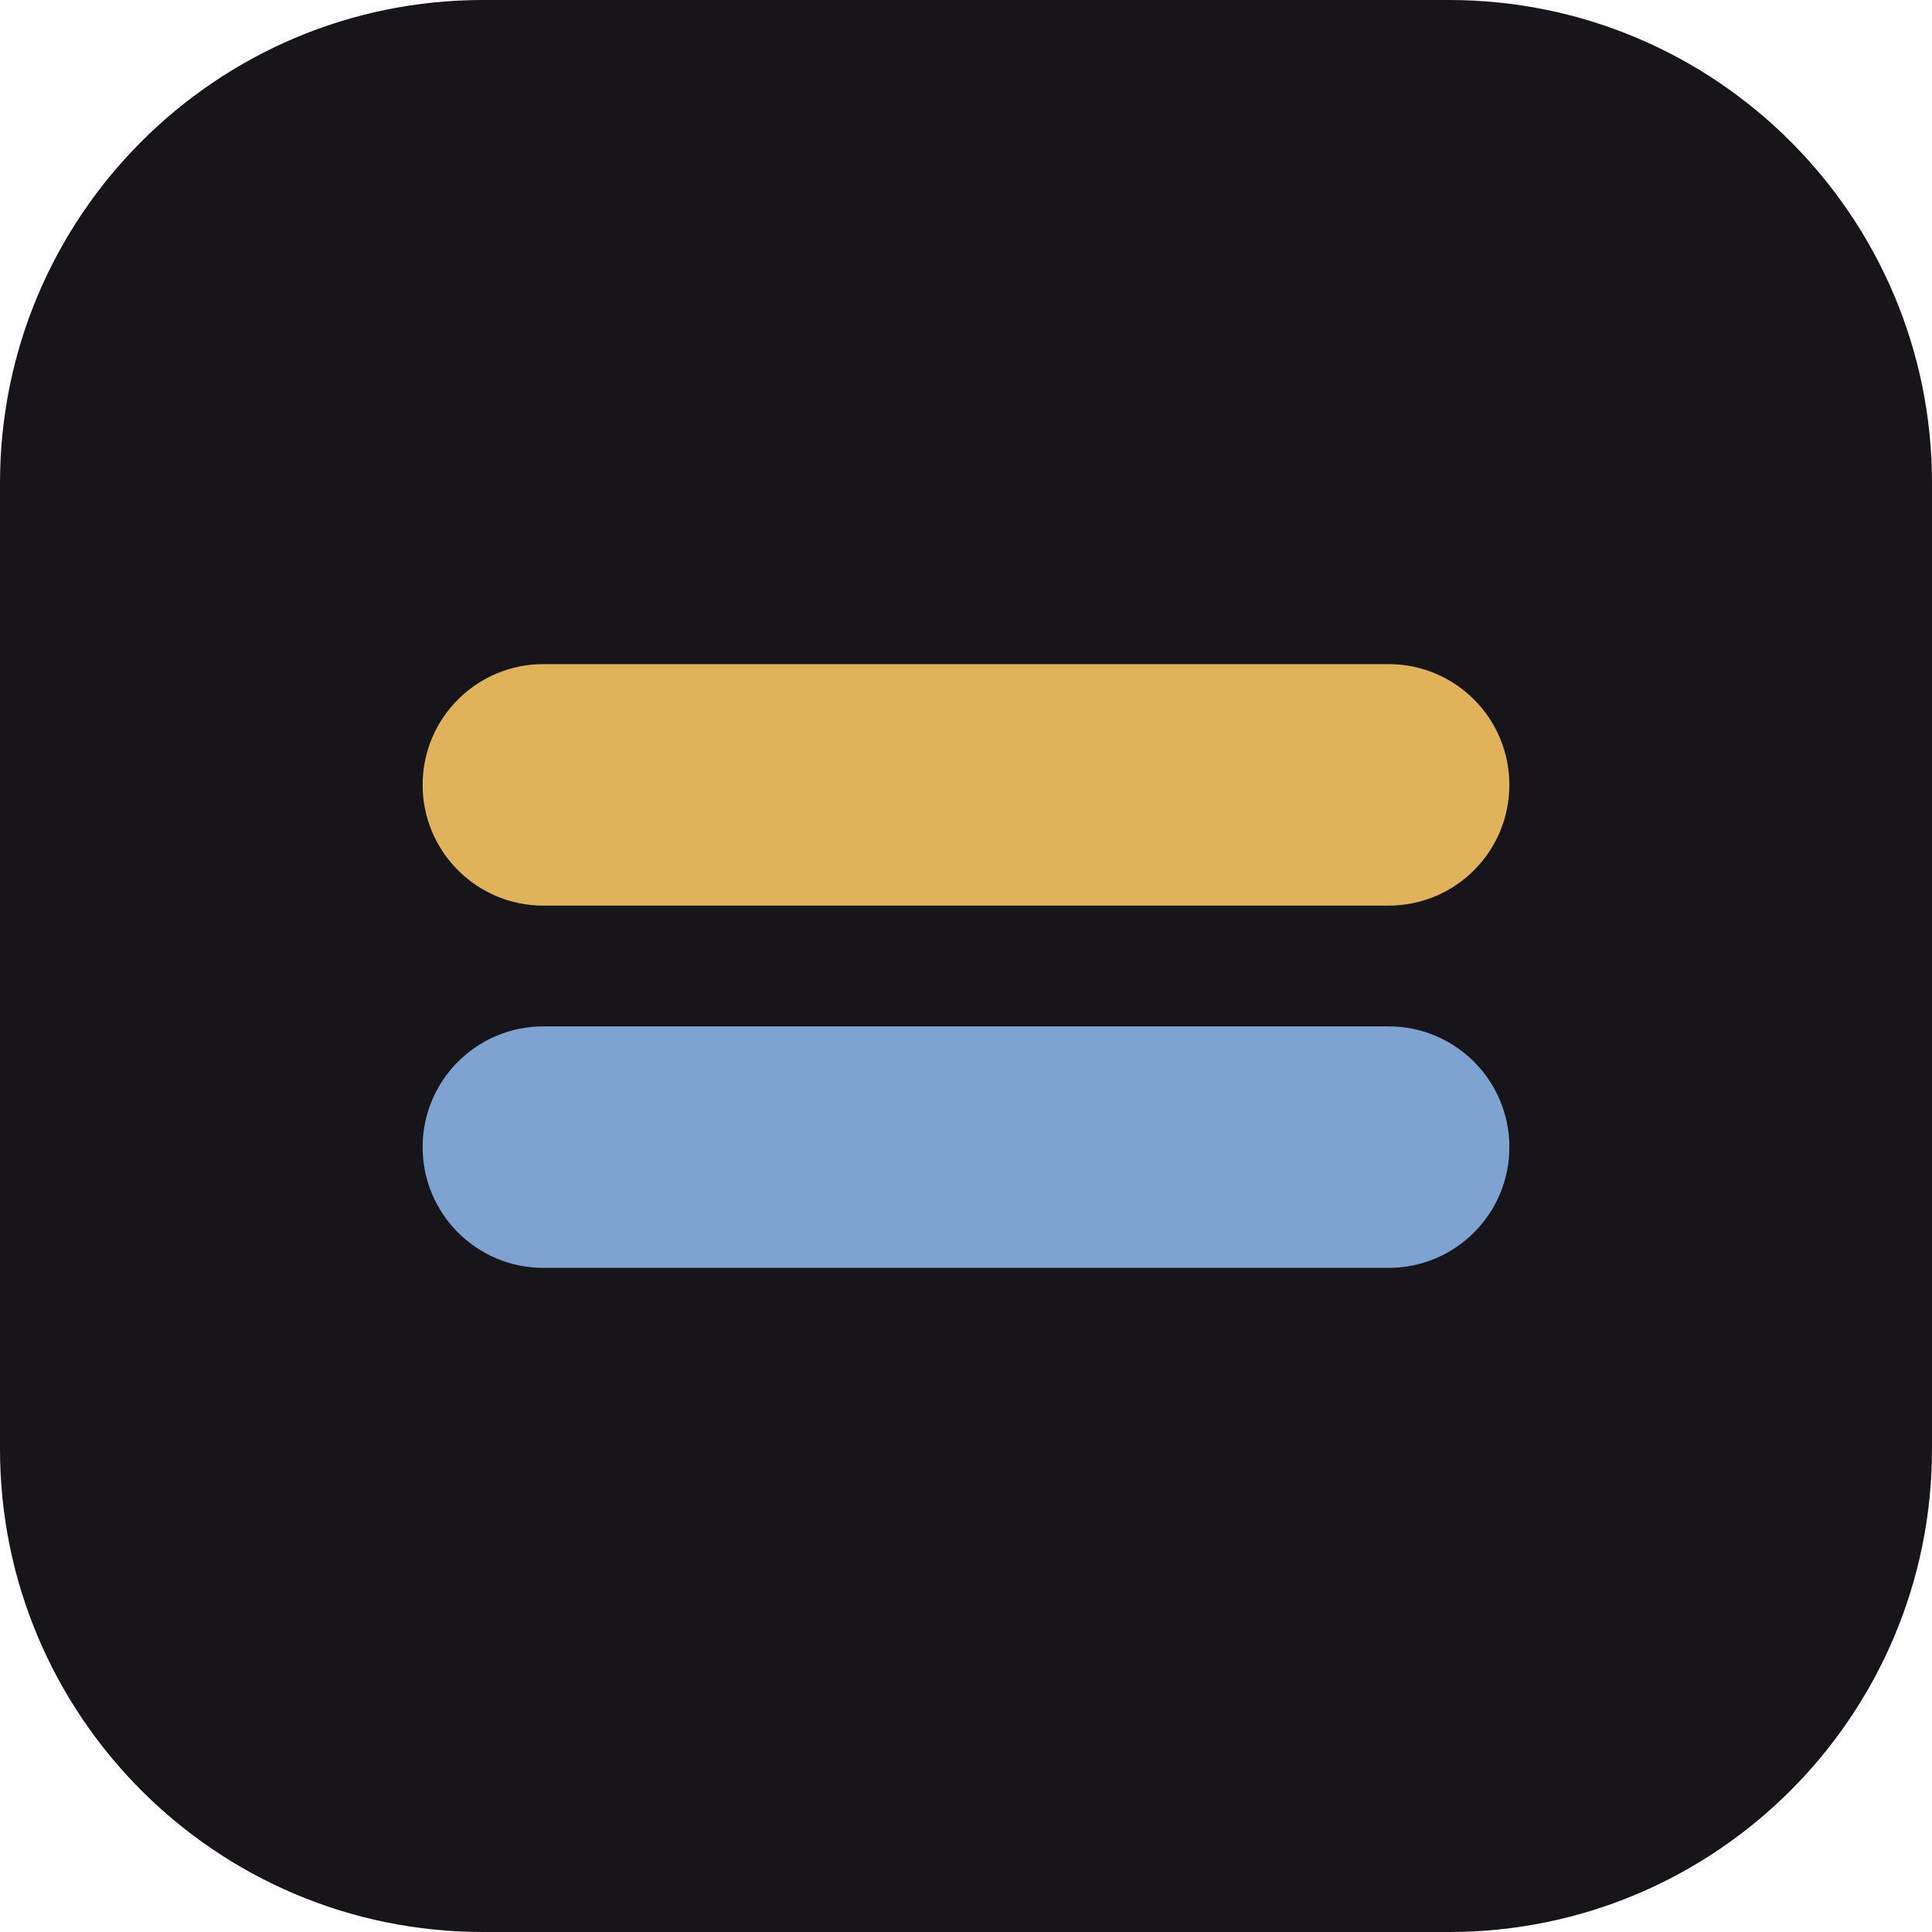
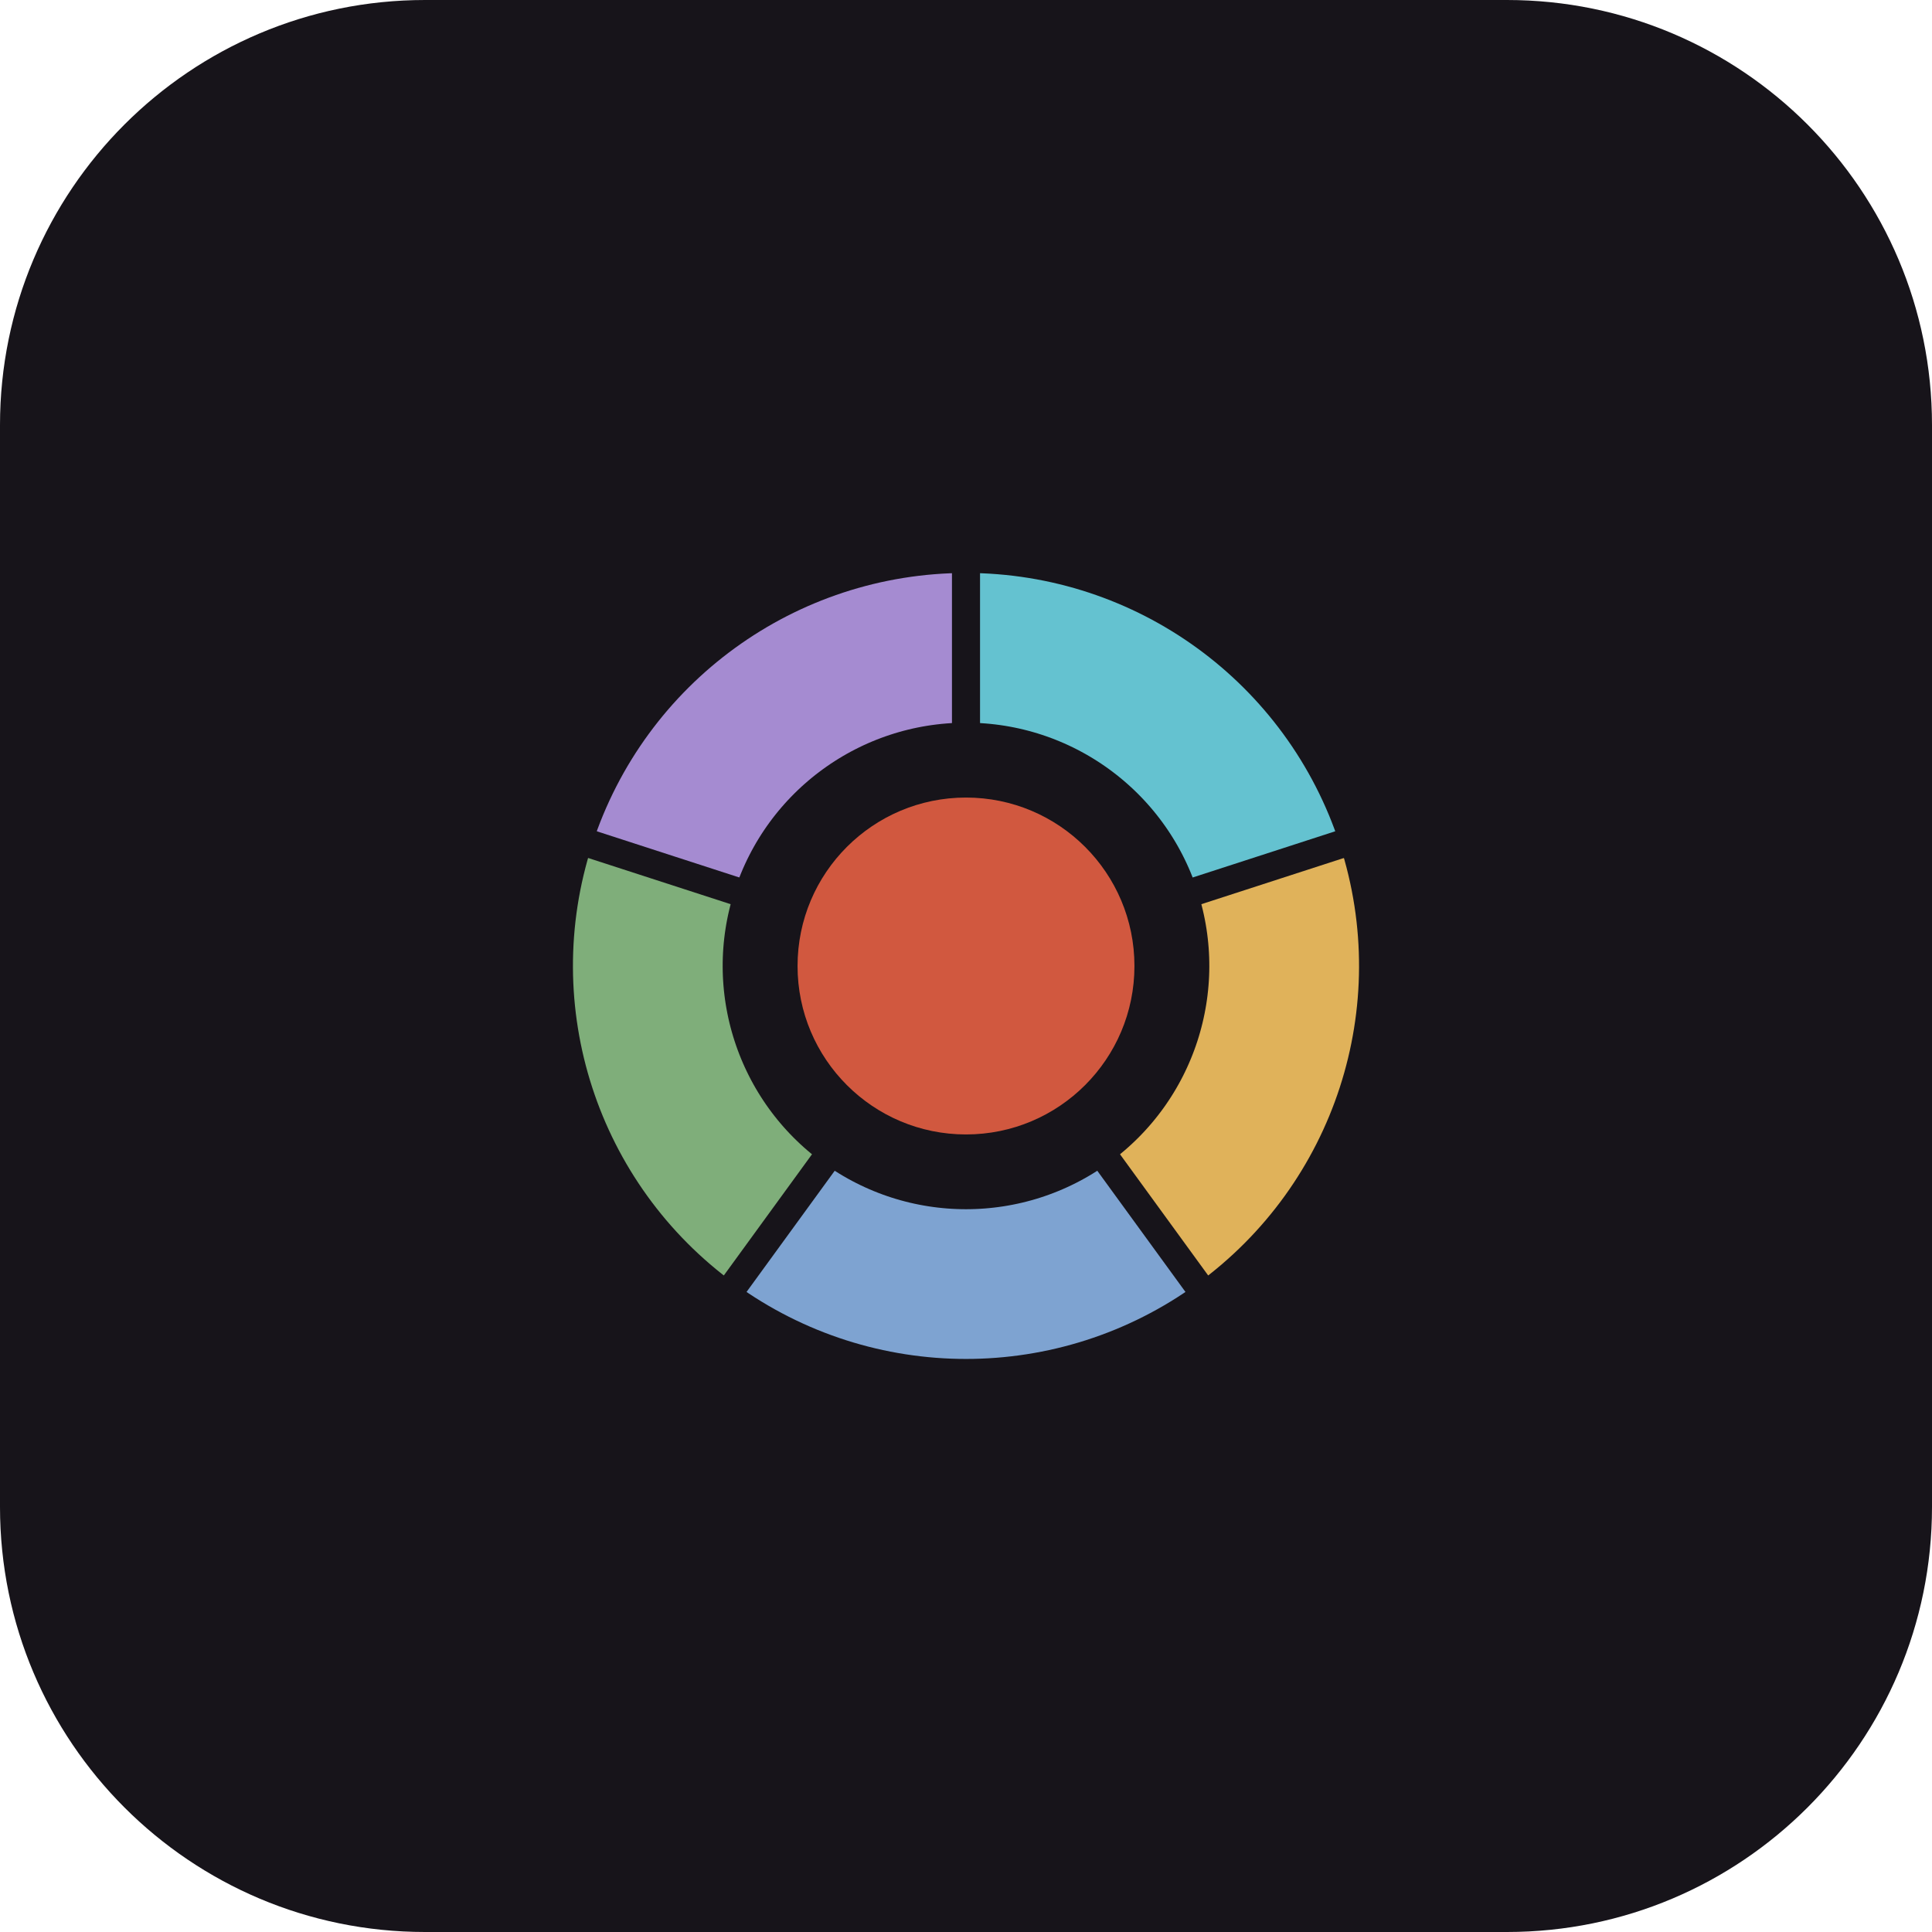
- <svg xmlns="http://www.w3.org/2000/svg" viewBox="0 0 32 32" width="32" height="32">
-   <rect width="32" height="32" rx="8" fill="#17141a" />
-   <rect x="7" y="11" width="18" height="4" rx="2" fill="#e0b25a" />
-   <rect x="7" y="17" width="18" height="4" rx="2" fill="#7ea3d1" />
+ <svg xmlns="http://www.w3.org/2000/svg" viewBox="0 0 64 64" width="64" height="64" role="img" aria-label="MidMeeting">
+   <rect x="0" y="0" width="64" height="64" rx="14.08" ry="14.08" fill="#17141a" />
+   <g transform="translate(12.16,12.16) scale(0.62)">
+     <path d="M32.0,15.0 A17,17 0 0 1 48.17,26.75" fill="none" stroke="#64c2d0" stroke-width="8" stroke-linecap="butt" />
+     <path d="M48.17,26.75 A17,17 0 0 1 41.99,45.75" fill="none" stroke="#e0b25a" stroke-width="8" stroke-linecap="butt" />
+     <path d="M41.99,45.75 A17,17 0 0 1 22.01,45.75" fill="none" stroke="#7ea3d1" stroke-width="8" stroke-linecap="butt" />
+     <path d="M22.01,45.75 A17,17 0 0 1 15.83,26.75" fill="none" stroke="#7fae7a" stroke-width="8" stroke-linecap="butt" />
+     <path d="M15.83,26.75 A17,17 0 0 1 32.0,15.0" fill="none" stroke="#a58bd1" stroke-width="8" stroke-linecap="butt" />
+     <line x1="32.0" y1="19.2" x2="32.0" y2="10.8" stroke="#17141a" stroke-width="1.5" stroke-linecap="butt" />
+     <line x1="44.17" y1="28.04" x2="52.16" y2="25.45" stroke="#17141a" stroke-width="1.5" stroke-linecap="butt" />
+     <line x1="39.52" y1="42.36" x2="44.46" y2="49.15" stroke="#17141a" stroke-width="1.5" stroke-linecap="butt" />
+     <line x1="24.48" y1="42.36" x2="19.54" y2="49.15" stroke="#17141a" stroke-width="1.5" stroke-linecap="butt" />
+     <line x1="19.83" y1="28.04" x2="11.84" y2="25.45" stroke="#17141a" stroke-width="1.5" stroke-linecap="butt" />
+     <circle cx="32.0" cy="32.0" r="9" fill="#d1583f" />
+   </g>
</svg>
